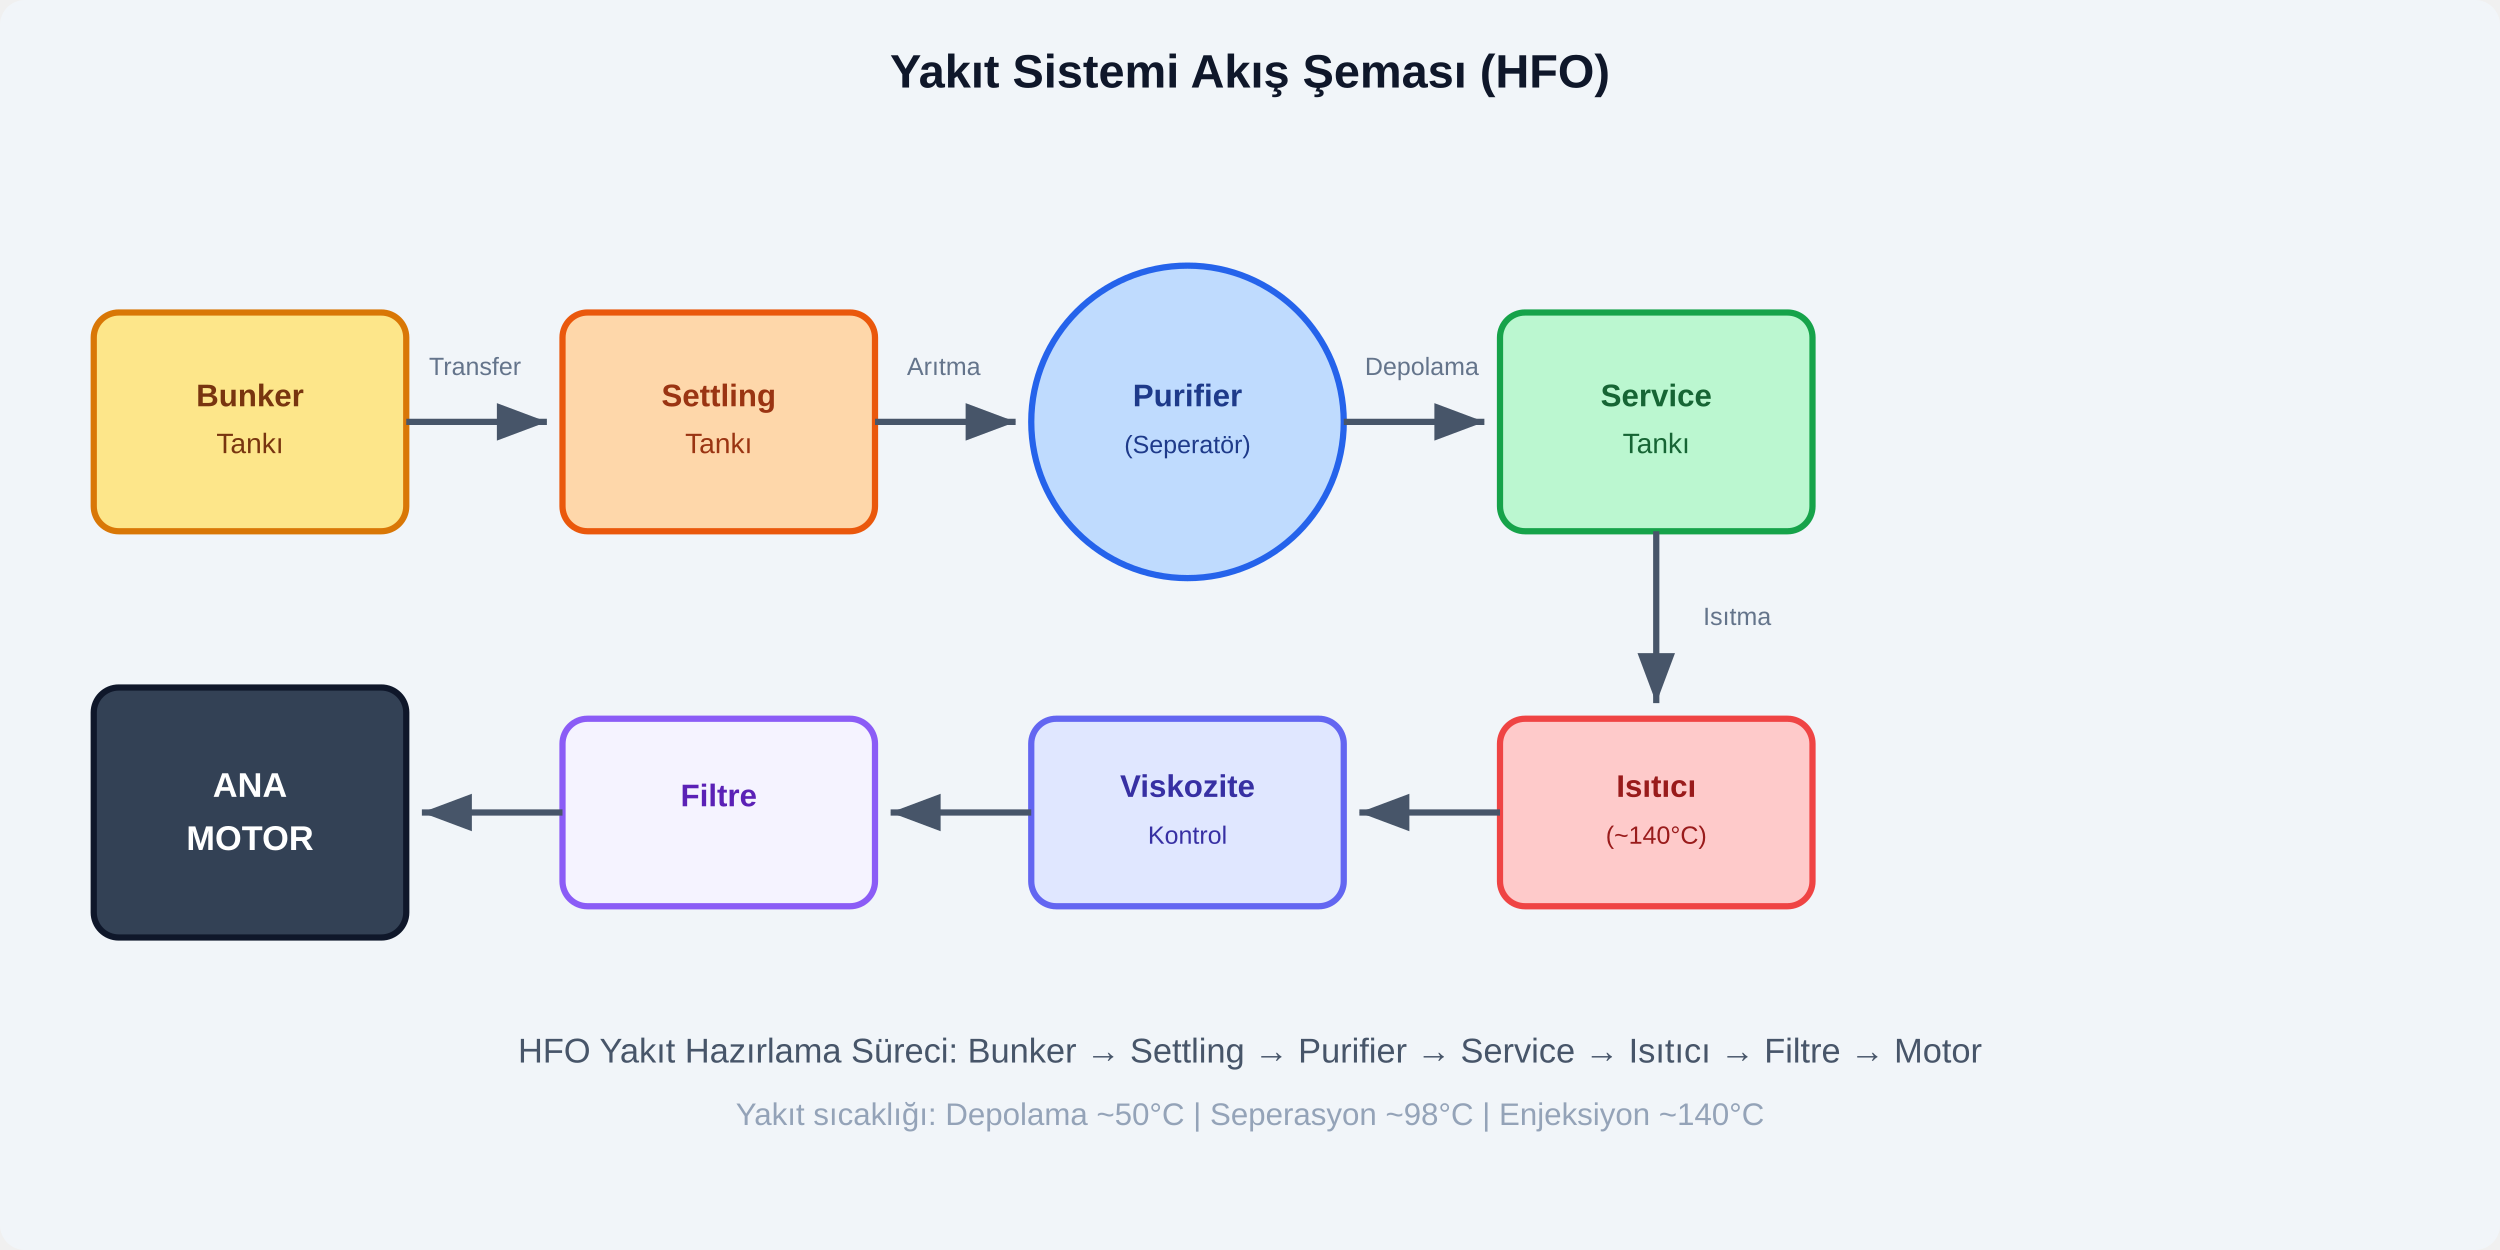
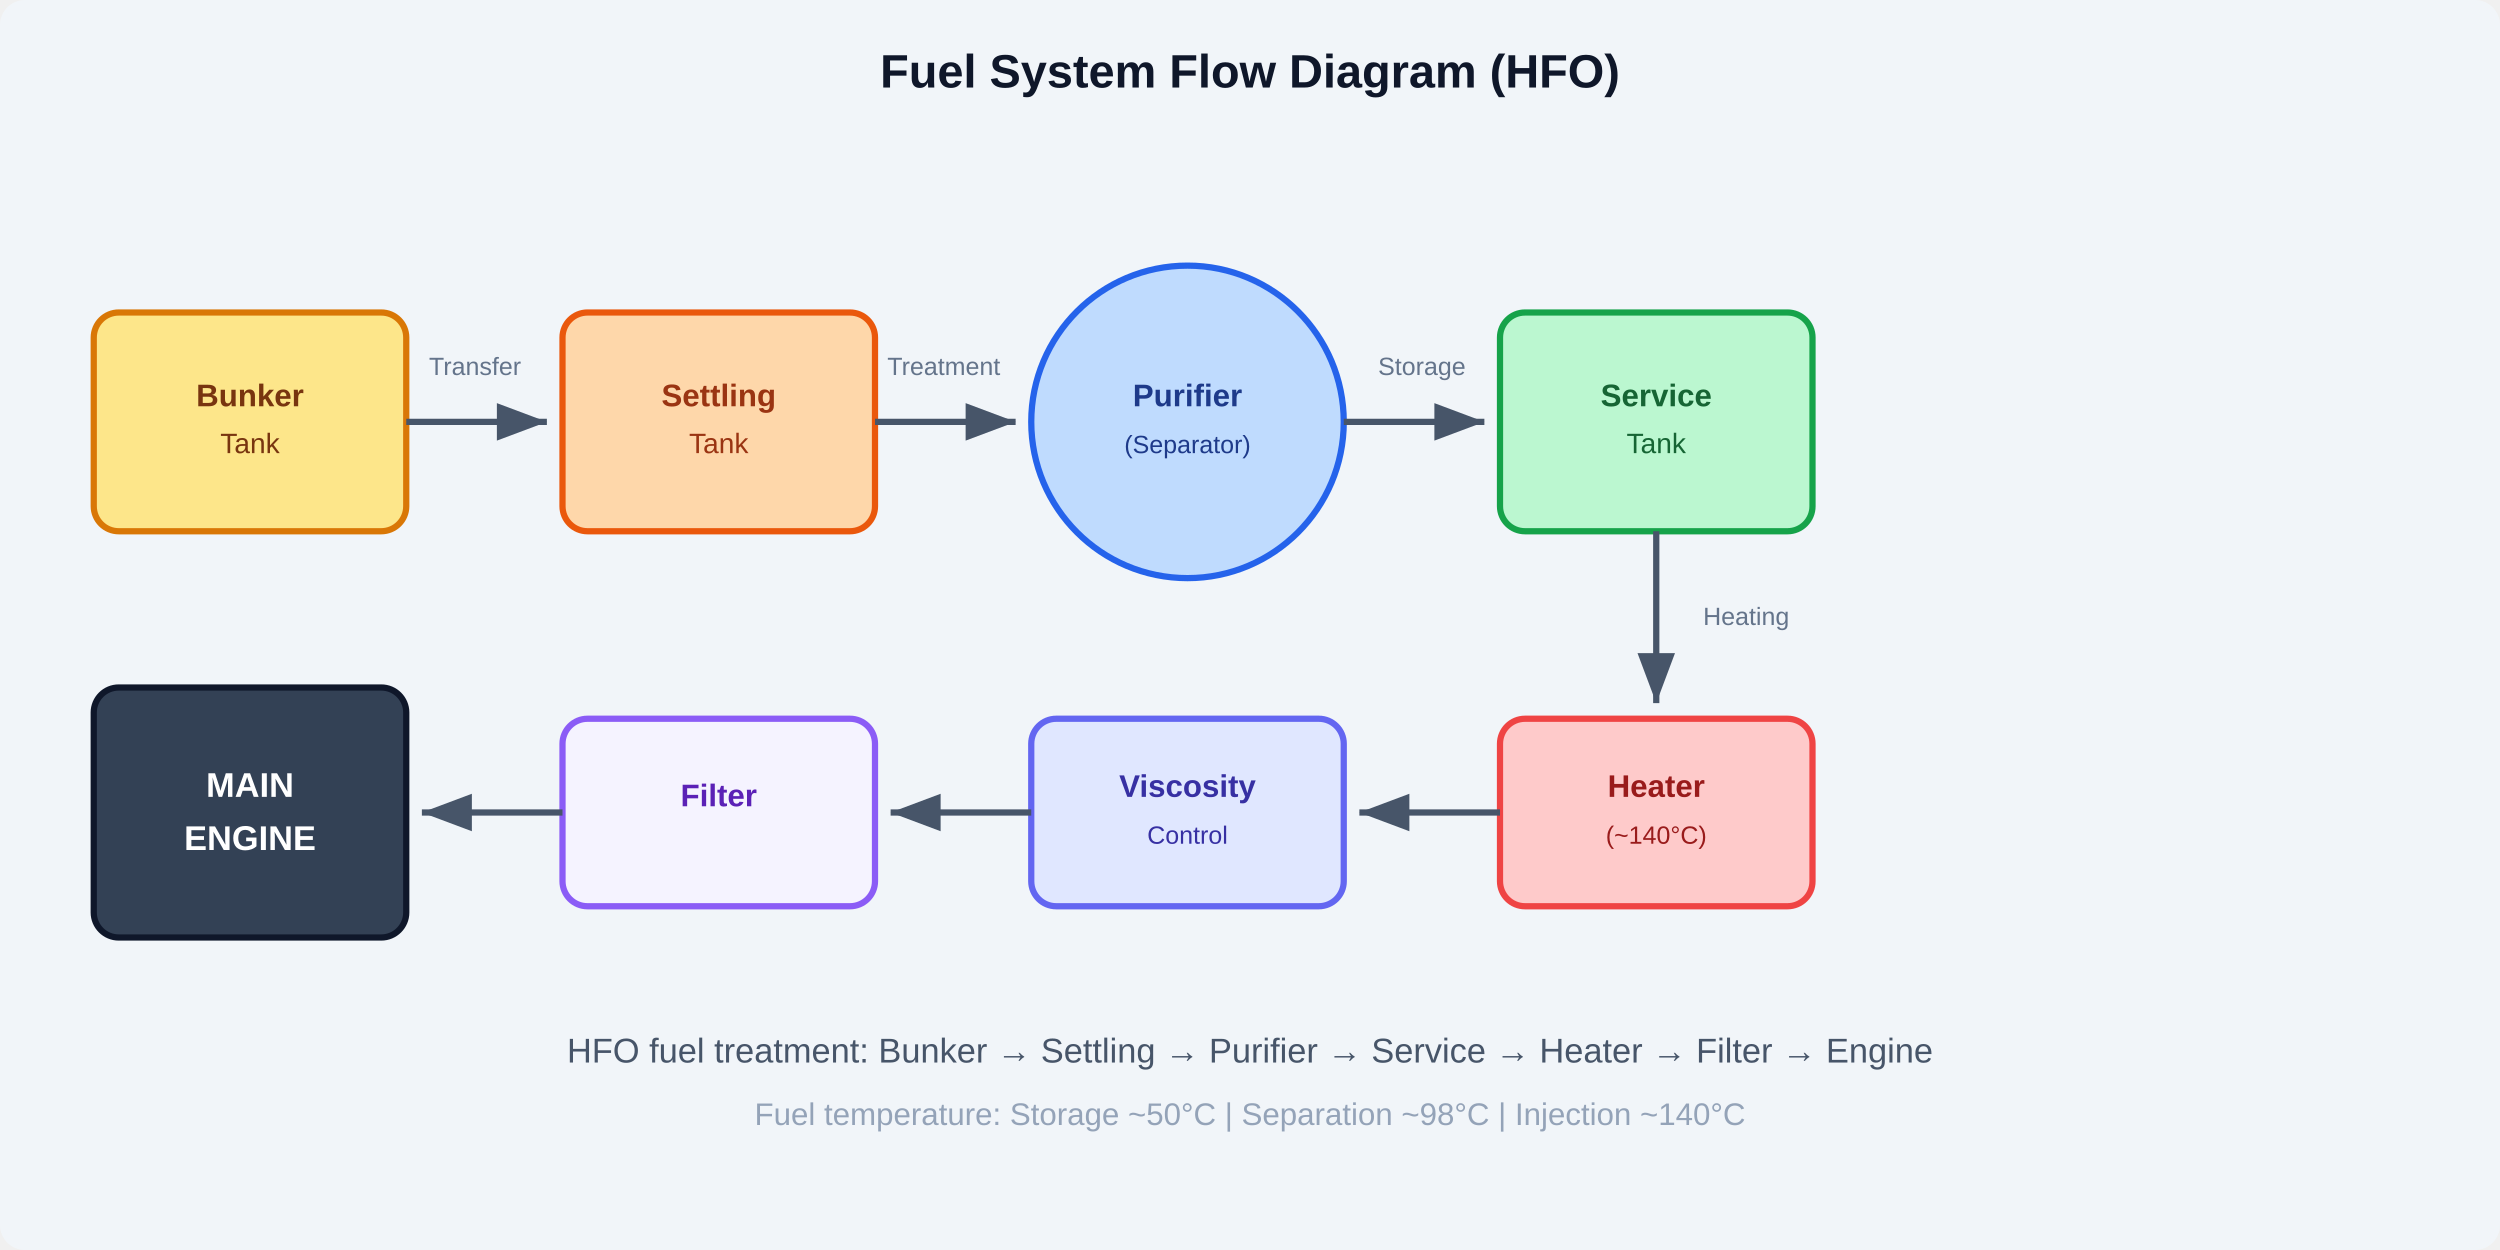
<svg xmlns="http://www.w3.org/2000/svg" width="800" height="400" viewBox="0 0 800 400">
  <rect width="800" height="400" rx="8" fill="#f1f5f9" />
-   <text x="400" y="28" text-anchor="middle" font-size="15" font-weight="bold" fill="#0f172a" font-family="Arial">Yakıt Sistemi Akış Şeması (HFO)</text>
+   <text x="400" y="28" text-anchor="middle" font-size="15" font-weight="bold" fill="#0f172a" font-family="Arial">Fuel System Flow Diagram (HFO)</text>
  <rect x="30" y="100" width="100" height="70" rx="8" fill="#fde68a" stroke="#d97706" stroke-width="2" />
  <text x="80" y="130" text-anchor="middle" font-size="10" font-weight="bold" fill="#78350f" font-family="Arial">Bunker</text>
-   <text x="80" y="145" text-anchor="middle" font-size="9" fill="#78350f" font-family="Arial">Tankı</text>
+   <text x="80" y="145" text-anchor="middle" font-size="9" fill="#78350f" font-family="Arial">Tank</text>
  <rect x="180" y="100" width="100" height="70" rx="8" fill="#fed7aa" stroke="#ea580c" stroke-width="2" />
  <text x="230" y="130" text-anchor="middle" font-size="10" font-weight="bold" fill="#9a3412" font-family="Arial">Settling</text>
-   <text x="230" y="145" text-anchor="middle" font-size="9" fill="#9a3412" font-family="Arial">Tankı</text>
+   <text x="230" y="145" text-anchor="middle" font-size="9" fill="#9a3412" font-family="Arial">Tank</text>
  <rect x="330" y="85" width="100" height="100" rx="50" fill="#bfdbfe" stroke="#2563eb" stroke-width="2" />
  <text x="380" y="130" text-anchor="middle" font-size="10" font-weight="bold" fill="#1e3a8a" font-family="Arial">Purifier</text>
-   <text x="380" y="145" text-anchor="middle" font-size="8" fill="#1e3a8a" font-family="Arial">(Seperatör)</text>
+   <text x="380" y="145" text-anchor="middle" font-size="8" fill="#1e3a8a" font-family="Arial">(Separator)</text>
  <rect x="480" y="100" width="100" height="70" rx="8" fill="#bbf7d0" stroke="#16a34a" stroke-width="2" />
  <text x="530" y="130" text-anchor="middle" font-size="10" font-weight="bold" fill="#166534" font-family="Arial">Service</text>
-   <text x="530" y="145" text-anchor="middle" font-size="9" fill="#166534" font-family="Arial">Tankı</text>
+   <text x="530" y="145" text-anchor="middle" font-size="9" fill="#166534" font-family="Arial">Tank</text>
  <rect x="480" y="230" width="100" height="60" rx="8" fill="#fecaca" stroke="#ef4444" stroke-width="2" />
-   <text x="530" y="255" text-anchor="middle" font-size="10" font-weight="bold" fill="#991b1b" font-family="Arial">Isıtıcı</text>
+   <text x="530" y="255" text-anchor="middle" font-size="10" font-weight="bold" fill="#991b1b" font-family="Arial">Heater</text>
  <text x="530" y="270" text-anchor="middle" font-size="8" fill="#991b1b" font-family="Arial">(~140°C)</text>
  <rect x="330" y="230" width="100" height="60" rx="8" fill="#e0e7ff" stroke="#6366f1" stroke-width="2" />
-   <text x="380" y="255" text-anchor="middle" font-size="10" font-weight="bold" fill="#3730a3" font-family="Arial">Viskozite</text>
-   <text x="380" y="270" text-anchor="middle" font-size="8" fill="#3730a3" font-family="Arial">Kontrol</text>
+   <text x="380" y="255" text-anchor="middle" font-size="10" font-weight="bold" fill="#3730a3" font-family="Arial">Viscosity</text>
+   <text x="380" y="270" text-anchor="middle" font-size="8" fill="#3730a3" font-family="Arial">Control</text>
  <rect x="180" y="230" width="100" height="60" rx="8" fill="#f5f3ff" stroke="#8b5cf6" stroke-width="2" />
-   <text x="230" y="258" text-anchor="middle" font-size="10" font-weight="bold" fill="#5b21b6" font-family="Arial">Filtre</text>
+   <text x="230" y="258" text-anchor="middle" font-size="10" font-weight="bold" fill="#5b21b6" font-family="Arial">Filter</text>
  <rect x="30" y="220" width="100" height="80" rx="8" fill="#334155" stroke="#0f172a" stroke-width="2" />
-   <text x="80" y="255" text-anchor="middle" font-size="11" font-weight="bold" fill="#fff" font-family="Arial">ANA</text>
-   <text x="80" y="272" text-anchor="middle" font-size="11" font-weight="bold" fill="#fff" font-family="Arial">MOTOR</text>
+   <text x="80" y="255" text-anchor="middle" font-size="11" font-weight="bold" fill="#fff" font-family="Arial">MAIN</text>
+   <text x="80" y="272" text-anchor="middle" font-size="11" font-weight="bold" fill="#fff" font-family="Arial">ENGINE</text>
  <line x1="130" y1="135" x2="175" y2="135" stroke="#475569" stroke-width="2" marker-end="url(#arrowDark)" />
  <line x1="280" y1="135" x2="325" y2="135" stroke="#475569" stroke-width="2" marker-end="url(#arrowDark)" />
  <line x1="430" y1="135" x2="475" y2="135" stroke="#475569" stroke-width="2" marker-end="url(#arrowDark)" />
  <line x1="530" y1="170" x2="530" y2="225" stroke="#475569" stroke-width="2" marker-end="url(#arrowDark)" />
  <line x1="480" y1="260" x2="435" y2="260" stroke="#475569" stroke-width="2" marker-end="url(#arrowDark)" />
  <line x1="330" y1="260" x2="285" y2="260" stroke="#475569" stroke-width="2" marker-end="url(#arrowDark)" />
  <line x1="180" y1="260" x2="135" y2="260" stroke="#475569" stroke-width="2" marker-end="url(#arrowDark)" />
  <text x="152" y="120" text-anchor="middle" font-size="8" fill="#64748b" font-family="Arial">Transfer</text>
-   <text x="302" y="120" text-anchor="middle" font-size="8" fill="#64748b" font-family="Arial">Arıtma</text>
-   <text x="455" y="120" text-anchor="middle" font-size="8" fill="#64748b" font-family="Arial">Depolama</text>
-   <text x="545" y="200" text-anchor="start" font-size="8" fill="#64748b" font-family="Arial">Isıtma</text>
-   <text x="400" y="340" text-anchor="middle" font-size="11" fill="#475569" font-family="Arial">HFO Yakıt Hazırlama Süreci: Bunker → Settling → Purifier → Service → Isıtıcı → Filtre → Motor</text>
-   <text x="400" y="360" text-anchor="middle" font-size="10" fill="#94a3b8" font-family="Arial">Yakıt sıcaklığı: Depolama ~50°C | Seperasyon ~98°C | Enjeksiyon ~140°C</text>
+   <text x="302" y="120" text-anchor="middle" font-size="8" fill="#64748b" font-family="Arial">Treatment</text>
+   <text x="455" y="120" text-anchor="middle" font-size="8" fill="#64748b" font-family="Arial">Storage</text>
+   <text x="545" y="200" text-anchor="start" font-size="8" fill="#64748b" font-family="Arial">Heating</text>
+   <text x="400" y="340" text-anchor="middle" font-size="11" fill="#475569" font-family="Arial">HFO fuel treatment: Bunker → Settling → Purifier → Service → Heater → Filter → Engine</text>
+   <text x="400" y="360" text-anchor="middle" font-size="10" fill="#94a3b8" font-family="Arial">Fuel temperature: Storage ~50°C | Separation ~98°C | Injection ~140°C</text>
  <defs>
    <marker id="arrowDark" markerWidth="8" markerHeight="6" refX="8" refY="3" orient="auto">
      <path d="M0,0 L8,3 L0,6 Z" fill="#475569" />
    </marker>
  </defs>
</svg>
